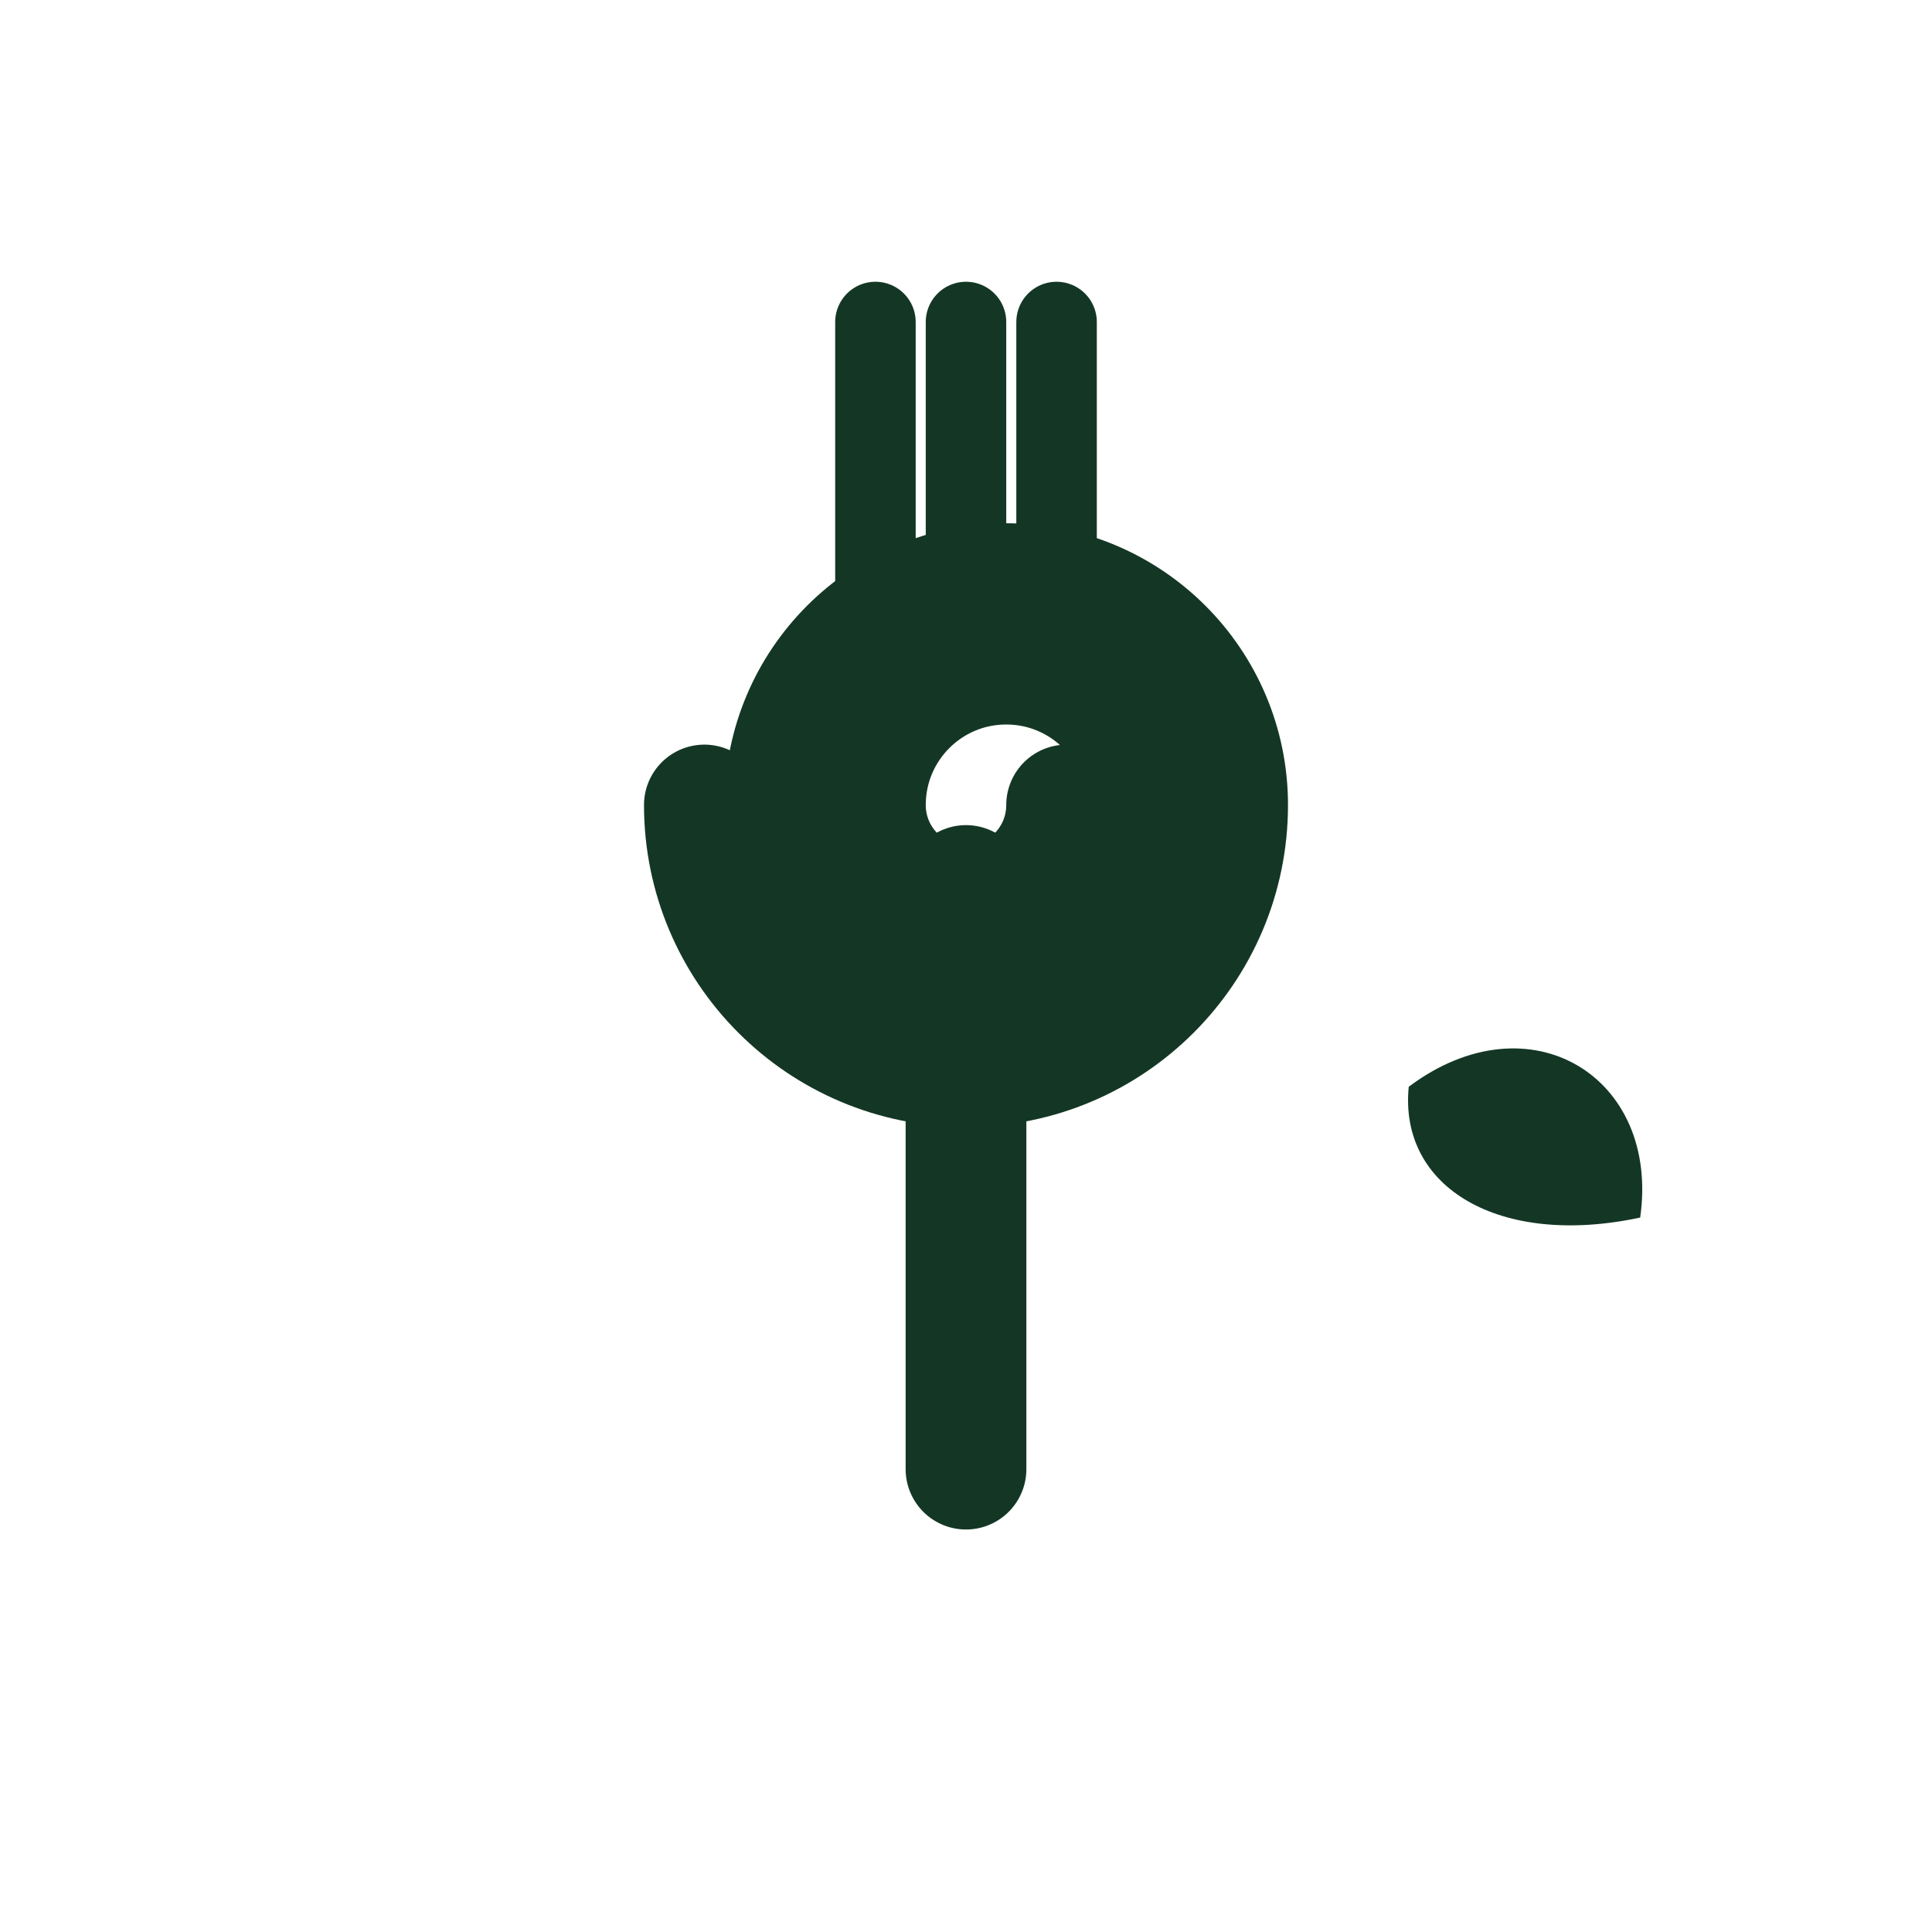
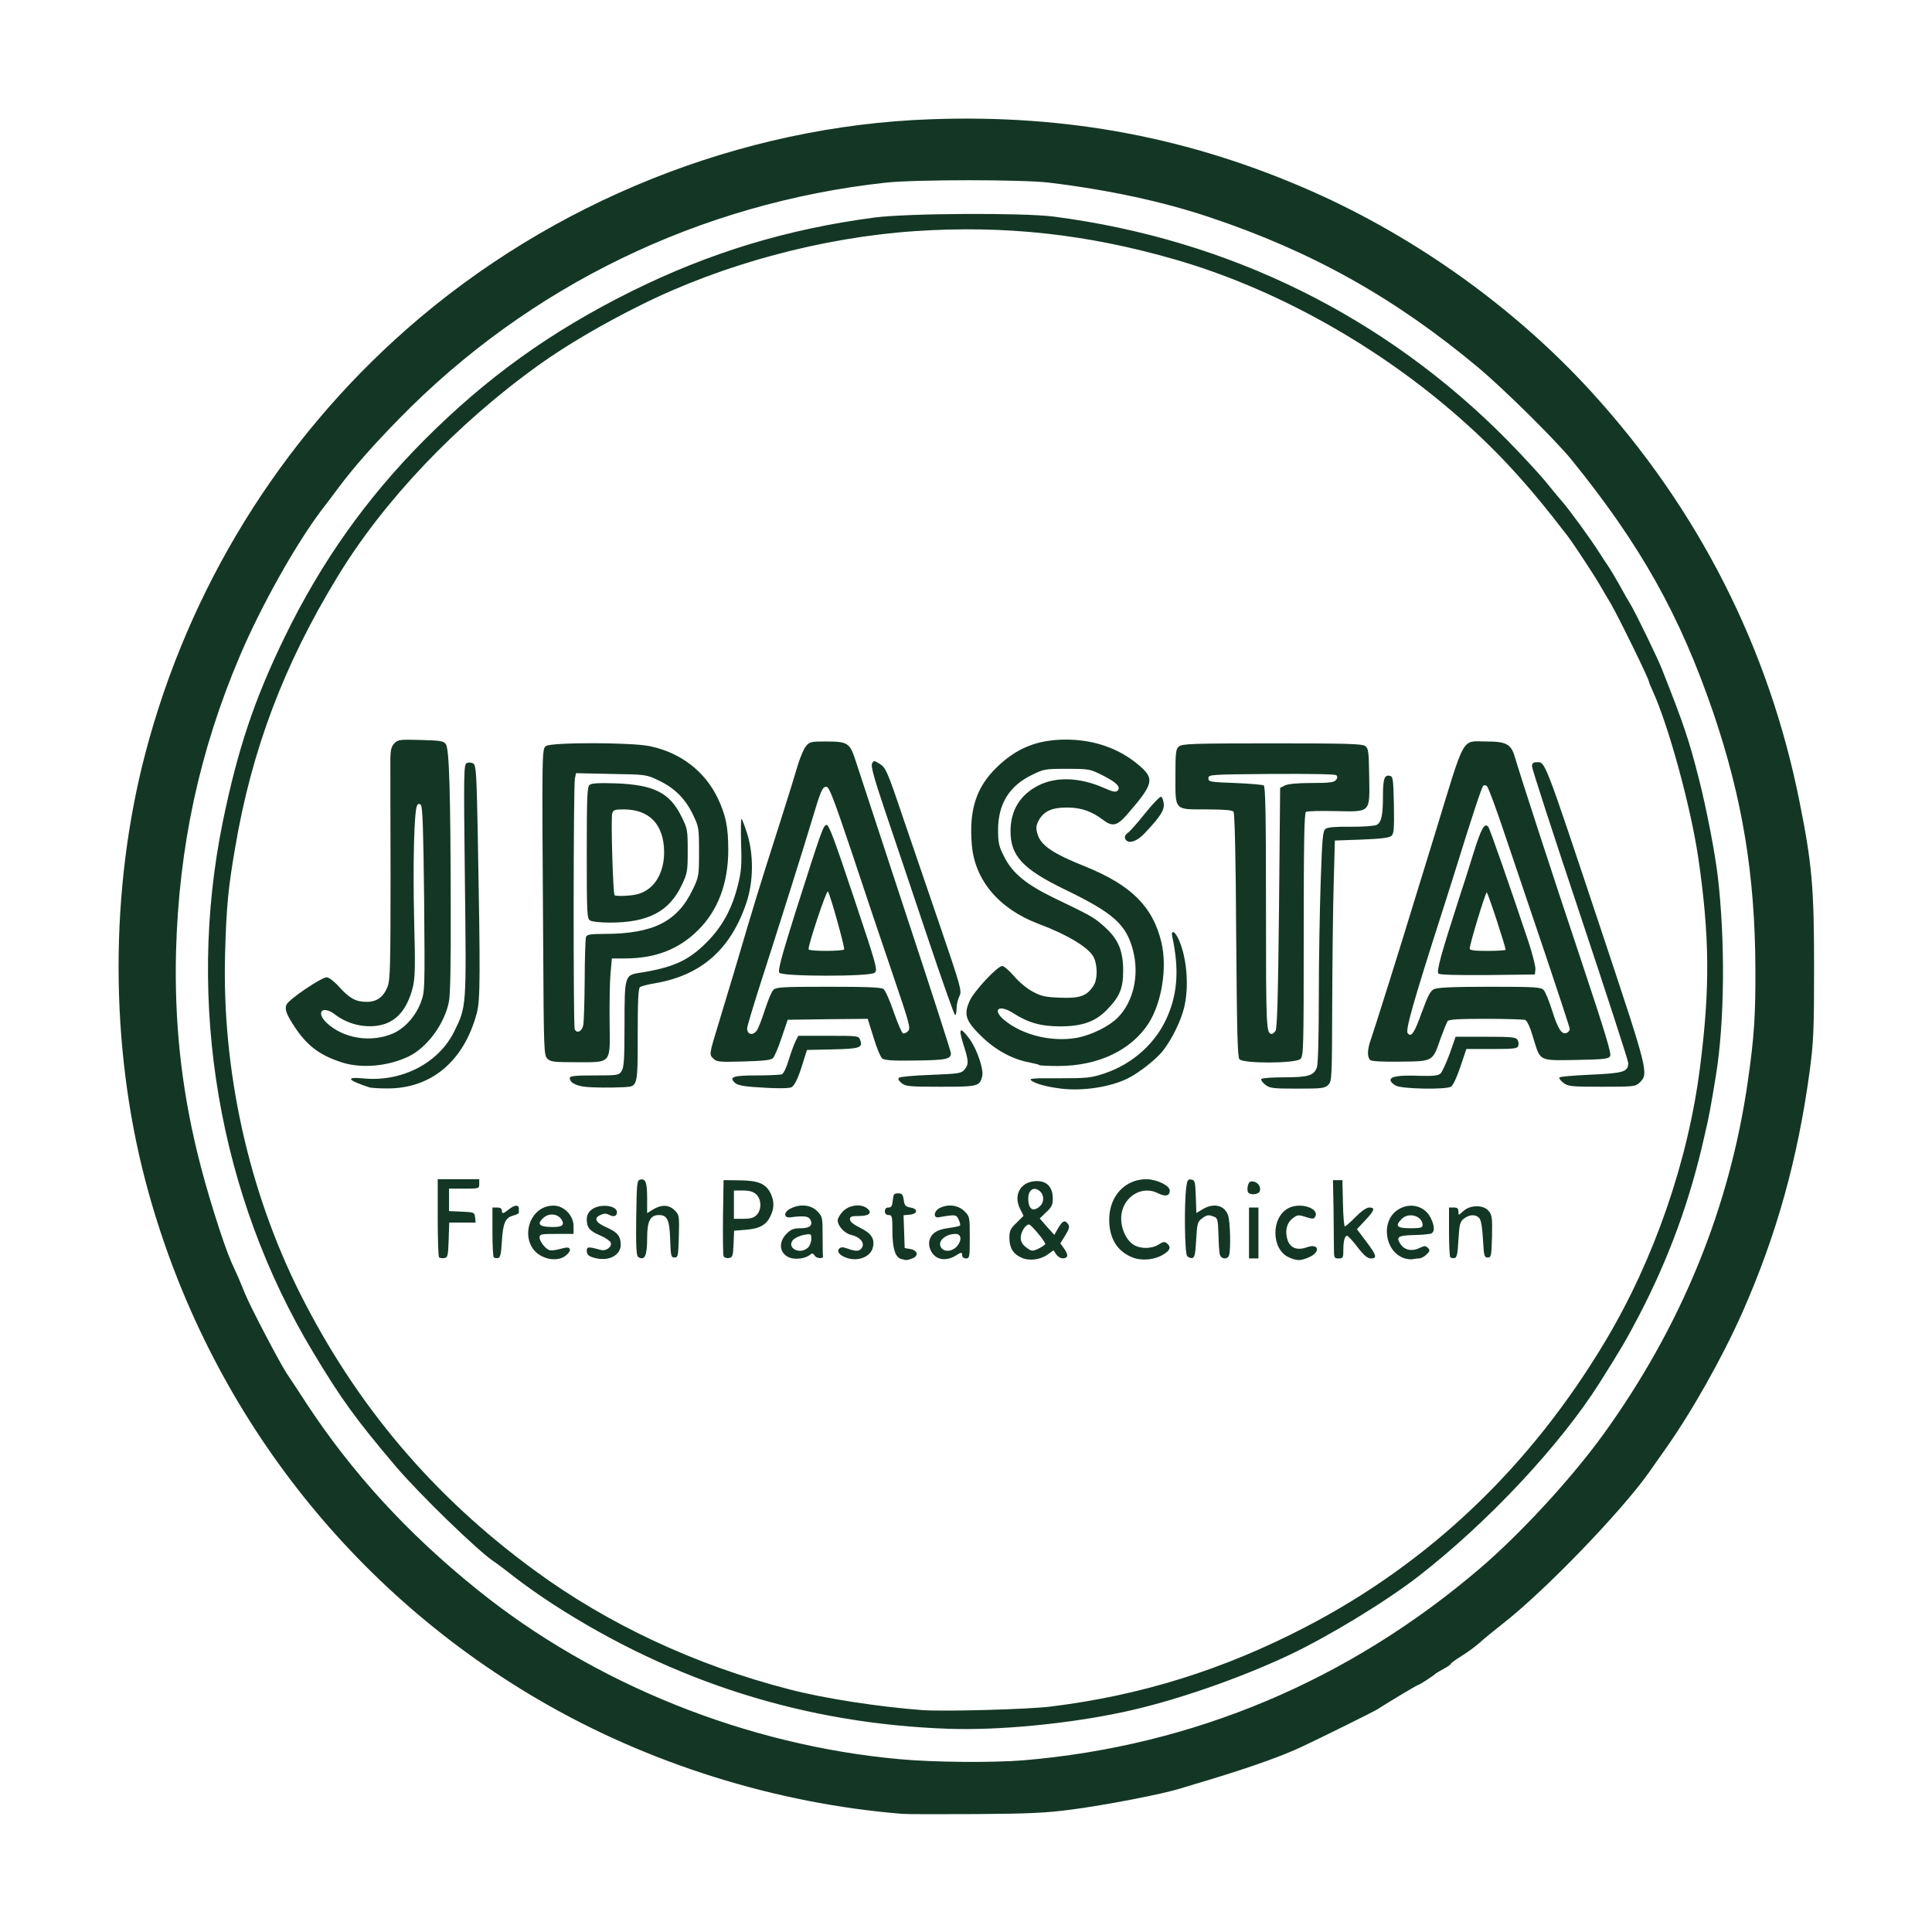
- <svg xmlns="http://www.w3.org/2000/svg" viewBox="0 0 96 96">
-   <g stroke="#143725" stroke-width="4" stroke-linecap="round" fill="none">
-     <path d="M 43.5 16 L 43.5 34" />
-     <path d="M 48 16 L 48 34" />
-     <path d="M 52.5 16 L 52.5 34" />
-   </g>
-   <path d="M 48 44 L 48 73" stroke="#143725" stroke-width="6" stroke-linecap="round" fill="none" />
-   <path d="M 53 40 A 5 5 0 0 1 43 40 A 7 7 0 0 1 57 40 A 9 9 0 0 1 39 40 A 11 11 0 0 1 61 40 A 13 13 0 0 1 35 40" fill="none" stroke="#143725" stroke-width="6" stroke-linecap="round" />
-   <path d="M 70 54 C 76 49.5, 82.5 53.5, 81.5 60.5 C 74.5 62, 69.5 59, 70 54 Z" fill="#143725" />
+ <svg xmlns="http://www.w3.org/2000/svg" viewBox="0 0 1024 1024" role="img" aria-label="JPasta">
+   <path fill="#143725" fill-rule="evenodd" d="M478.5 961.4C411.2 956.0 343.3 934.7 285.5 900.9C182.2 840.6 107.7 742.2 77.1 626.0C58.1 553.7 58.1 471.3 77.1 399.0C100.1 311.6 148.2 233.7 215.6 174.4C292.5 106.8 392.7 66.7 493.5 63.2C566.1 60.6 631.1 73.0 695.6 101.5C751.0 126.1 803.0 163.4 843.3 207.5C900.2 269.8 937.7 343.6 953.9 425.5C960.4 457.9 961.5 470.7 961.5 512.5C961.5 546.4 961.2 552.3 959.2 567.5C952.9 614.1 941.7 654.4 923.5 695.6C912.7 719.9 896.5 748.6 882.3 768.6C878.6 773.9 874.8 779.2 874.0 780.4C859.4 801.1 818.5 843.5 796.6 860.5C791.7 864.4 786.0 869.0 784.1 870.8C782.1 872.6 777.9 875.7 774.8 877.6C771.6 879.6 769.0 881.5 769.0 881.8C769.0 882.2 767.3 883.4 765.2 884.5C763.2 885.6 761.3 886.7 761.0 887.0C759.9 888.1 752.4 893.0 751.8 893.0C751.2 893.0 737.2 901.4 730.0 906.0C728.3 907.1 700.1 921.1 689.8 925.9C679.6 930.7 663.6 936.4 642.0 943.0C636.2 944.7 628.8 947.0 625.4 948.0C615.8 951.0 586.1 956.7 568.0 959.1C554.3 960.9 545.7 961.3 517.5 961.5C498.8 961.6 481.2 961.6 478.5 961.4ZM542.5 933.0C632.5 925.4 714.8 890.8 784.5 831.2C806.1 812.7 832.8 783.7 849.7 760.4C891.1 703.1 916.8 640.2 926.4 573.0C929.7 550.0 930.5 538.7 930.4 513.5C930.2 463.6 923.5 423.1 908.0 377.5C890.3 325.9 869.6 288.9 832.8 243.5C824.2 233.0 797.1 206.2 783.5 194.8C739.2 157.8 695.2 133.2 641.0 115.1C616.1 106.8 588.0 100.7 556.0 96.8C541.9 95.1 485.4 95.1 469.5 96.8C370.9 107.6 280.3 151.5 211.4 222.1C197.8 236.0 187.3 247.9 179.4 258.5C176.1 262.9 172.1 268.3 170.4 270.4C156.6 288.7 138.4 321.2 127.2 347.5C105.7 398.0 94.8 448.8 93.3 504.5C92.4 541.2 96.0 575.7 104.6 611.0C109.1 629.9 118.2 658.8 122.6 668.9C124.0 672.0 125.8 675.9 126.5 677.5C127.2 679.1 128.7 682.8 129.8 685.5C132.4 692.1 148.4 722.6 152.0 728.0C153.0 729.4 157.6 736.4 162.2 743.5C186.4 780.4 215.9 812.7 252.8 842.4C314.9 892.6 395.8 925.1 476.8 932.4C494.8 934.1 526.4 934.3 542.5 933.0ZM503.0 916.3C427.0 913.7 357.0 891.6 293.0 850.2C286.7 846.1 277.7 839.8 273.0 836.1C268.3 832.4 263.4 828.7 262.0 827.8C253.9 822.6 222.0 791.7 209.5 776.9C188.9 752.6 180.8 741.5 166.0 716.8C115.9 633.7 98.5 531.3 118.1 435.5C126.0 397.0 134.8 370.7 151.0 337.4C170.3 297.8 194.1 264.2 224.7 233.4C257.8 200.2 291.7 175.8 334.5 154.5C376.0 133.9 417.2 121.4 463.5 115.3C481.1 113.0 542.3 112.7 558.5 114.8C651.6 126.9 734.2 167.7 799.2 233.6C806.7 241.3 815.6 250.9 819.0 255.0C822.3 259.1 826.3 263.9 827.7 265.5C831.7 270.0 843.1 285.7 847.4 292.5C849.5 295.8 852.0 299.6 853.0 301.0C853.9 302.4 856.4 306.6 858.6 310.5C860.7 314.4 863.3 318.9 864.3 320.5C867.2 325.4 878.7 349.0 881.0 355.0C892.6 384.4 895.2 392.1 900.5 413.0C904.5 428.7 908.9 451.6 910.4 464.0C914.5 498.4 914.1 542.1 909.4 570.5C906.5 588.1 906.0 590.9 903.4 602.1C895.7 636.5 884.5 667.0 868.6 697.5C861.4 711.2 859.4 714.5 847.9 732.8C827.0 765.9 788.7 806.8 751.9 835.4C734.5 848.9 704.4 867.2 683.3 877.2C656.3 889.9 621.9 901.8 595.0 907.5C565.9 913.7 529.3 917.2 503.0 916.3ZM557.0 904.5C604.8 898.6 648.4 885.0 691.9 862.4C757.8 828.2 811.2 777.3 851.0 710.6C876.6 667.7 894.7 615.6 901.0 566.0C906.4 524.1 906.2 496.3 900.1 454.5C896.1 427.5 884.4 384.7 876.0 366.3C874.9 363.9 874.0 361.7 874.0 361.4C874.0 359.9 857.7 326.6 853.4 319.3C852.3 317.6 850.0 313.6 848.1 310.3C844.6 304.3 834.2 288.5 830.8 284.0C808.9 255.4 792.2 237.4 769.5 217.9C726.6 181.1 674.0 152.3 623.0 137.6C576.4 124.1 532.6 119.3 485.0 122.5C436.0 125.8 383.1 140.0 340.0 161.5C319.0 171.9 300.2 183.0 285.5 193.5C242.0 224.7 203.2 265.5 178.7 306.0C150.4 352.4 133.3 397.8 124.6 449.5C120.9 471.0 120.0 480.7 119.3 505.5C117.6 567.3 131.7 631.0 159.0 685.5C188.8 744.8 229.4 792.8 283.0 832.1C322.0 860.8 368.6 882.6 418.4 895.4C436.7 900.2 466.0 904.7 489.0 906.4C500.8 907.2 545.0 906.0 557.0 904.5ZM287.3 665.9C274.7 659.7 279.3 639.0 293.4 639.0C298.9 639.0 304.0 644.2 304.0 649.9L304.0 654.0L295.0 654.0C286.6 654.0 286.0 654.1 286.0 656.0C286.0 657.2 287.2 659.2 288.6 660.7C291.2 663.3 291.7 663.3 299.2 661.4C302.5 660.6 303.1 662.8 300.2 665.2C297.2 667.9 291.9 668.2 287.3 665.9ZM316.4 667.0C312.1 666.1 311.0 665.2 311.0 662.8C311.0 660.7 312.0 660.7 318.5 662.5C321.2 663.3 324.5 660.8 323.7 658.6C323.3 657.7 320.9 656.0 318.3 654.9C312.6 652.5 311.0 650.7 311.0 646.4C311.0 644.1 311.8 642.5 313.6 641.1C317.8 637.8 327.0 638.8 327.0 642.5C327.0 644.6 325.3 645.2 322.9 643.9C321.3 643.1 320.1 643.1 318.4 643.9C314.5 645.6 315.5 647.9 321.4 650.5C327.3 653.1 329.0 655.2 329.0 659.8C329.0 665.0 323.2 668.4 316.4 667.0ZM418.3 666.5C413.1 664.3 412.4 658.4 416.9 653.9C419.3 651.5 420.7 651.0 424.5 651.0C429.4 651.0 431.2 649.2 429.3 646.1C428.3 644.6 425.7 644.3 419.0 645.2C415.3 645.7 415.2 642.5 418.9 640.6C423.9 638.0 429.7 638.5 433.1 641.9C435.9 644.8 436.0 645.1 436.0 654.9C436.0 660.5 436.1 665.3 436.2 665.8C436.6 667.3 432.7 667.1 431.8 665.5C431.0 664.3 430.5 664.1 429.4 665.0C427.0 667.1 421.5 667.8 418.3 666.5ZM449.4 666.9C445.3 665.7 443.2 663.4 444.8 661.8C445.7 660.9 446.8 660.9 449.3 661.8C454.0 663.5 455.8 663.3 457.0 661.0C458.3 658.5 455.6 655.5 451.1 654.5C447.7 653.8 444.0 649.8 444.0 646.8C444.0 645.7 445.3 643.5 446.9 641.9C450.2 638.7 456.1 637.9 459.4 640.3C462.6 642.7 460.8 644.5 455.4 644.5C451.3 644.5 450.5 644.8 450.5 646.3C450.5 647.5 452.3 649.0 456.0 650.8C461.9 653.7 463.8 656.7 462.6 661.3C461.5 666.0 455.1 668.6 449.4 666.9ZM477.7 667.3C474.5 666.5 473.0 661.7 473.0 652.5C473.0 644.7 472.8 644.0 471.0 644.0C469.7 644.0 469.0 643.3 469.0 642.0C469.0 640.7 469.7 640.0 470.9 640.0C472.5 640.0 472.9 639.2 473.2 636.2C473.5 633.0 473.8 632.5 476.0 632.5C478.1 632.5 478.6 633.1 479.0 636.0C479.4 638.9 480.0 639.6 482.5 640.0C486.7 640.7 486.5 643.4 482.2 643.8L478.9 644.1L479.2 652.8L479.5 661.5L482.5 662.0C486.4 662.7 487.1 665.7 483.5 667.0C480.8 668.0 480.6 668.1 477.7 667.3ZM496.9 666.6C493.8 665.1 491.8 660.8 492.6 657.6C493.5 653.7 496.6 651.7 502.6 650.9C505.7 650.5 508.4 649.9 508.8 649.6C509.1 649.3 508.8 647.8 508.1 646.4C506.9 643.7 506.4 643.6 497.5 645.2C494.5 645.7 494.9 641.9 498.0 640.3C502.5 638.0 507.8 638.7 511.1 641.9C514.0 644.8 514.0 645.0 514.0 655.9C514.0 666.3 513.9 667.0 512.0 667.0C510.9 667.0 510.0 666.3 510.0 665.5C510.0 663.6 509.5 663.6 506.7 665.4C503.5 667.5 499.6 668.0 496.9 666.6ZM541.4 666.6C537.0 664.7 535.0 661.3 535.0 656.2C535.0 652.4 535.5 651.2 538.8 648.1L542.5 644.4L540.6 640.6C536.9 633.0 541.2 626.0 549.6 626.0C555.0 626.0 558.0 629.3 558.0 635.3C558.0 638.5 557.4 639.9 554.5 642.5L551.1 645.8L554.9 650.2L558.8 654.5L561.0 650.7C563.3 646.8 564.6 646.4 566.3 649.1C567.0 650.2 566.5 651.8 564.6 654.8L562.0 659.0L564.1 661.9C565.3 663.5 565.9 665.3 565.6 665.9C564.4 667.7 561.3 667.1 559.8 664.8L558.4 662.7L555.3 664.9C551.5 667.7 545.5 668.5 541.4 666.6ZM600.6 666.6C592.3 663.5 587.9 656.5 587.9 646.5C587.9 634.0 596.2 625.0 607.7 625.0C613.2 625.1 620.0 628.4 620.0 631.0C620.0 633.9 617.7 634.4 613.9 632.5C605.7 628.2 595.9 633.7 594.4 643.5C593.6 649.4 596.1 656.3 600.3 659.4C603.8 662.0 610.4 662.1 614.3 659.5C616.5 658.1 617.3 658.0 618.5 659.0C620.8 660.9 620.3 662.7 616.6 664.9C612.2 667.7 605.5 668.4 600.6 666.6ZM683.3 666.5C673.7 662.4 673.5 645.1 683.0 640.3C689.4 637.0 699.7 640.6 697.0 645.0C696.3 646.2 695.5 646.1 692.0 645.0C688.3 643.8 687.7 643.8 685.2 645.7C682.0 648.1 680.9 652.5 682.4 657.1C683.8 661.5 687.6 662.9 692.6 661.1C699.2 658.7 700.1 663.8 693.5 666.5C689.3 668.3 687.4 668.3 683.3 666.5ZM744.6 667.0C733.8 663.7 731.5 646.9 741.2 641.0C747.6 637.1 755.3 639.2 758.4 645.7C760.3 649.7 760.5 652.6 758.8 653.7C758.1 654.1 753.9 654.5 749.5 654.6C740.9 654.8 739.8 655.6 742.3 659.4C744.4 662.6 748.4 663.4 752.3 661.5C755.0 660.2 755.6 660.2 756.8 661.4C758.0 662.6 757.9 663.1 756.1 664.9C754.9 666.1 753.1 667.0 752.1 667.0C751.0 667.0 749.6 667.2 748.8 667.4C748.1 667.6 746.2 667.4 744.6 667.0ZM232.7 666.4C232.3 666.0 232.0 656.5 232.0 645.3L232.0 625.0L243.0 625.0L254.0 625.0L254.0 627.5C254.0 630.0 253.9 630.0 246.0 630.0L238.0 630.0L238.0 636.0L238.0 641.9L244.8 642.2C251.3 642.5 251.5 642.6 251.8 645.2L252.1 648.0L245.1 648.0L238.1 648.0L237.8 657.2C237.5 665.7 237.3 666.5 235.5 666.8C234.3 667.0 233.1 666.8 232.7 666.4ZM261.7 666.4C261.3 666.0 261.0 659.9 261.0 652.8L261.0 640.0L263.5 640.0C265.1 640.0 266.0 640.6 266.0 641.5C266.0 643.5 266.7 643.4 269.7 641.0C272.7 638.6 275.0 638.4 275.0 640.5C275.0 641.3 275.0 642.3 275.0 642.8C275.0 643.2 273.7 643.8 272.0 644.3C267.8 645.4 266.6 648.2 266.0 658.0C265.6 664.6 265.2 666.5 264.0 666.8C263.1 666.9 262.1 666.8 261.7 666.4ZM338.2 666.2C337.3 665.5 337.0 660.7 337.2 645.4C337.5 626.9 337.6 625.5 339.4 625.2C342.2 624.6 343.0 626.7 343.0 635.2L343.0 643.0L346.2 641.0C350.7 638.3 354.6 638.5 357.6 641.5C360.0 643.9 360.1 644.4 359.8 655.2C359.5 665.7 359.4 666.5 357.5 666.5C355.7 666.5 355.5 665.7 355.2 657.0C354.9 646.7 353.7 644.0 349.3 644.0C344.6 644.0 343.0 647.2 343.0 656.3C343.0 665.7 341.7 668.4 338.2 666.2ZM383.5 665.8C383.2 665.0 383.1 655.7 383.2 645.0L383.5 625.5L392.1 625.6C401.9 625.7 406.0 627.4 408.5 632.6C410.4 636.7 410.4 640.3 408.4 644.5C406.2 649.2 402.7 651.2 395.4 651.8L389.1 652.3L388.8 659.4C388.5 665.9 388.3 666.5 386.2 666.8C385.0 667.0 383.8 666.5 383.5 665.8ZM629.2 665.7C627.9 664.2 627.6 638.2 628.7 629.7C629.2 625.5 629.6 624.9 631.4 625.2C633.3 625.5 633.5 626.2 633.8 634.2L634.1 642.9L637.3 641.0C643.2 637.4 649.0 638.7 650.9 644.1C652.1 647.5 652.4 662.7 651.4 665.4C650.5 667.8 647.1 667.4 646.5 664.8C646.2 663.5 645.9 658.7 645.8 654.0C645.5 645.8 645.4 645.5 642.7 644.6C640.5 643.8 639.5 644.0 637.2 645.7C634.7 647.6 634.5 648.3 634.0 657.1C633.6 664.6 633.2 666.5 631.9 666.8C631.0 666.9 629.8 666.5 629.2 665.7ZM662.0 653.5L662.0 640.0L664.5 640.0L667.0 640.0L667.0 653.5L667.0 667.0L664.5 667.0L662.0 667.0L662.0 653.5ZM707.0 661.2C707.0 658.1 706.9 648.8 706.8 640.5L706.5 625.5L709.0 625.5L711.5 625.5L711.8 637.8C711.9 644.5 712.4 650.0 712.8 650.0C713.2 650.0 715.8 647.8 718.5 645.0C721.6 641.9 724.3 640.0 725.7 640.0C729.0 640.0 728.6 641.5 723.6 646.8L719.2 651.5L724.1 658.0C729.6 665.3 730.1 667.0 726.6 667.0C724.8 667.0 722.9 665.4 719.5 661.0C717.0 657.7 714.5 655.0 714.0 655.0C712.7 655.0 712.0 657.8 712.0 662.6C712.0 666.6 711.8 667.0 709.5 667.0C707.1 667.0 707.0 666.7 707.0 661.2ZM768.7 666.4C768.3 666.0 768.0 659.9 768.0 652.8L768.0 640.0L770.5 640.0C772.4 640.0 773.0 640.5 773.0 642.2C773.0 644.3 773.0 644.3 775.6 641.9C779.2 638.5 786.4 638.5 789.1 641.9C790.8 644.0 791.0 645.6 790.8 655.4C790.5 665.7 790.4 666.5 788.5 666.5C786.7 666.5 786.5 665.7 786.0 656.9C785.7 650.9 785.0 646.7 784.1 645.7C782.3 643.5 778.8 643.6 775.9 645.9C773.8 647.6 773.5 648.9 773.0 657.1C772.6 664.5 772.2 666.5 771.0 666.8C770.1 666.9 769.1 666.8 768.7 666.4ZM428.2 661.3C429.2 660.4 430.0 658.4 430.0 656.7C430.0 653.9 429.9 653.8 426.2 654.5C424.2 654.8 421.7 656.0 420.6 656.9C416.4 661.1 423.7 665.4 428.2 661.3ZM507.0 660.8C509.9 657.6 509.7 654.0 506.5 654.0C500.7 654.0 496.4 658.4 499.0 661.5C500.8 663.7 504.6 663.3 507.0 660.8ZM551.0 661.5C552.7 660.6 554.0 659.7 554.0 659.3C554.0 658.0 546.5 649.0 545.4 649.0C543.5 649.0 541.0 653.1 541.0 656.1C541.0 657.9 541.9 659.6 543.6 660.9C546.8 663.4 547.2 663.4 551.0 661.5ZM298.3 647.9C297.1 643.6 291.5 642.3 288.0 645.5C284.9 648.3 285.5 649.8 289.8 650.2C296.2 650.7 298.8 650.0 298.3 647.9ZM754.0 649.3C754.0 644.5 746.7 642.3 743.0 646.0C739.2 649.8 740.3 651.0 747.5 651.0C752.9 651.0 754.0 650.7 754.0 649.3ZM401.0 644.0C403.7 641.3 403.7 635.7 400.8 633.0C399.2 631.6 397.3 631.0 393.8 631.0L389.0 631.0L389.0 638.5L389.0 646.0L394.0 646.0C397.7 646.0 399.5 645.5 401.0 644.0ZM551.2 639.3C553.4 637.3 553.5 633.7 551.4 631.6C548.4 628.6 545.0 630.4 545.0 635.1C545.0 640.9 547.5 642.7 551.2 639.3ZM661.5 631.9C661.1 631.4 661.1 629.8 661.4 628.4C661.9 626.5 662.6 626.0 664.2 626.2C666.8 626.6 668.5 629.2 667.7 631.4C667.0 633.2 662.5 633.6 661.5 631.9ZM562.5 577.0C555.1 576.1 549.0 574.5 546.6 572.7C545.1 571.6 547.5 571.4 561.2 571.5C575.8 571.5 578.3 571.3 584.9 569.1C600.5 564.0 613.0 552.6 619.0 538.2C624.2 525.9 624.9 513.2 621.4 496.8C620.4 492.4 622.8 493.4 624.9 498.3C629.2 508.2 630.3 523.6 627.5 534.5C625.7 541.4 621.4 550.3 616.7 556.5C613.2 561.2 603.7 568.7 597.5 571.7C588.3 576.2 573.7 578.4 562.5 577.0ZM196.0 576.4C184.0 572.5 182.7 570.6 192.9 571.6C213.1 573.5 232.6 563.4 240.8 546.6C247.3 533.3 247.2 534.3 246.4 466.4C245.7 408.0 245.8 405.0 247.5 404.4C248.5 404.0 250.0 404.1 250.9 404.7C252.3 405.6 252.6 410.0 253.2 440.6C254.6 517.2 254.6 530.0 252.7 537.0C245.9 562.5 228.5 577.1 205.0 576.9C200.9 576.9 196.8 576.6 196.0 576.4ZM309.9 576.0C305.0 575.4 302.0 573.7 302.0 571.4C302.0 570.3 304.6 570.0 314.9 570.0C327.2 570.0 328.0 569.9 329.4 567.8C330.7 565.9 331.0 561.8 331.0 543.5C331.0 517.5 331.2 516.9 338.5 515.7C356.6 512.9 364.9 509.2 374.5 499.5C382.8 491.2 388.0 481.7 391.1 469.1C392.9 462.1 393.2 458.5 392.8 447.3C392.6 440.0 392.7 434.0 393.0 434.0C393.3 434.0 394.6 437.5 396.0 441.8C399.5 452.9 399.4 467.3 395.6 478.5C387.3 503.2 371.7 516.9 347.4 521.1C343.6 521.7 339.9 522.7 339.2 523.2C338.3 524.0 338.0 530.3 338.0 548.6C338.0 575.7 338.0 575.8 331.2 576.2C323.4 576.6 314.3 576.5 309.9 576.0ZM398.8 576.1C393.6 575.7 390.5 575.0 389.4 573.8C386.3 570.8 388.6 570.0 401.0 570.0C407.5 570.0 413.6 569.7 414.4 569.4C415.3 569.0 416.9 565.7 418.1 561.6C419.3 557.7 420.9 553.3 421.7 551.8L423.1 549.0L439.1 549.0C454.7 549.0 455.1 549.0 455.9 551.2C457.5 555.3 455.7 555.9 441.2 556.2L427.7 556.5L425.5 563.5C423.2 571.1 421.3 575.1 419.6 576.2C418.4 577.0 410.7 577.0 398.8 576.1ZM670.6 574.9C669.2 573.8 668.2 572.4 668.5 571.9C668.9 571.4 674.2 571.0 680.5 571.0C693.4 571.0 696.4 570.1 698.0 565.7C698.6 563.8 699.0 549.6 699.0 528.1C699.0 509.1 699.5 481.6 700.0 467.0C700.8 443.8 701.1 440.4 702.6 439.3C703.8 438.4 708.0 438.1 716.0 438.2C722.8 438.2 728.4 437.8 729.7 437.2C732.2 435.8 733.0 432.2 733.0 421.6C733.0 412.7 733.8 410.6 736.6 411.2C738.3 411.5 738.5 412.8 738.8 426.6C739.0 439.7 738.8 441.9 737.4 443.1C736.2 444.1 731.6 444.6 721.6 445.0L707.5 445.5L706.9 468.0C706.5 480.4 706.2 509.1 706.1 531.8C706.0 571.6 705.9 573.1 704.0 575.0C702.2 576.8 700.7 577.0 687.6 577.0C674.6 577.0 673.0 576.8 670.6 574.9ZM739.8 575.4C738.2 574.6 737.0 573.3 737.0 572.5C737.0 570.5 741.5 569.8 752.4 570.2C760.1 570.4 762.3 570.1 763.6 568.9C764.4 568.0 766.6 563.3 768.4 558.4L771.5 549.5L787.4 549.5C800.9 549.5 803.4 549.7 804.3 551.1C804.9 552.0 805.0 553.5 804.7 554.4C804.2 555.8 802.1 556.0 790.6 556.0L777.2 556.0L774.0 565.5C772.0 571.4 770.1 575.4 769.0 576.0C765.9 577.6 743.0 577.2 739.8 575.4ZM477.9 574.1C476.3 572.8 475.8 571.8 476.5 571.2C477.1 570.7 484.7 570.0 493.5 569.7C508.3 569.1 509.6 568.9 511.2 566.9C513.5 564.1 513.5 562.5 510.6 553.5C507.8 544.7 508.8 543.8 513.9 550.7C517.8 556.0 521.5 566.9 520.6 570.4C519.3 575.8 518.3 576.0 498.5 576.0C481.9 576.0 480.0 575.8 477.9 574.1ZM828.6 573.9C827.2 572.8 826.2 571.5 826.5 571.1C826.7 570.6 834.3 570.0 843.2 569.6C860.6 568.8 863.0 568.1 863.0 563.4C863.0 562.2 851.5 526.8 837.5 484.8C823.5 442.9 812.0 407.5 812.0 406.2C812.0 404.6 812.6 404.0 814.3 404.0C819.2 404.0 817.7 400.1 849.0 494.0C873.9 568.9 874.0 569.1 868.8 574.0C866.8 575.9 865.3 576.0 848.9 576.0C832.6 576.0 831.1 575.8 828.6 573.9ZM180.9 563.0C169.7 559.3 163.4 554.7 157.0 545.5C151.9 538.0 150.7 535.0 151.9 532.4C153.2 529.6 170.3 518.0 173.2 518.0C174.3 518.0 177.2 520.2 179.7 523.0C185.3 529.2 188.6 531.0 194.3 531.0C199.8 531.0 203.2 528.5 205.4 523.0C206.8 519.4 207.0 512.4 207.0 463.2C206.9 432.6 206.9 404.9 206.9 401.8C207.0 397.3 207.5 395.5 209.1 393.9C211.0 392.0 212.1 391.9 223.0 392.2C233.4 392.5 235.1 392.7 236.3 394.4C238.1 396.9 238.8 419.3 238.9 481.1C239.0 510.8 238.7 527.5 237.9 531.1C235.5 542.9 226.3 555.2 216.7 559.9C205.7 565.2 191.4 566.5 180.9 563.0ZM550.8 564.5C550.6 564.2 548.0 563.6 545.1 563.0C536.3 561.3 527.4 556.4 520.0 549.1C511.8 541.1 510.7 537.7 513.9 530.6C516.1 525.4 528.7 512.0 531.2 512.0C532.1 512.0 534.9 514.4 537.4 517.3C539.9 520.3 544.3 524.0 547.2 525.5C551.8 528.0 553.8 528.5 562.0 528.8C572.5 529.2 576.1 527.9 579.6 522.4C581.8 519.1 581.8 511.5 579.6 507.2C577.0 502.2 565.8 495.4 550.3 489.6C529.5 481.7 516.7 466.6 515.1 447.9C513.5 429.3 517.4 417.2 528.4 406.6C538.9 396.4 550.0 392.0 565.0 392.0C579.7 392.0 592.9 396.6 603.2 405.2C612.2 412.7 611.7 415.2 597.4 431.7C592.1 437.8 589.6 438.3 584.7 434.6C578.7 430.0 573.0 428.0 565.5 428.0C557.4 428.0 553.1 430.0 550.4 435.1C549.1 437.8 549.0 439.0 549.9 442.1C551.7 448.1 558.0 452.4 575.3 459.3C599.7 469.2 611.1 480.6 615.6 499.6C618.7 512.9 615.8 531.2 608.9 542.2C599.7 556.6 582.1 565.0 561.0 565.0C555.7 565.0 551.1 564.8 550.8 564.5ZM290.1 561.1C288.3 559.3 288.2 556.6 287.9 501.4C287.2 396.8 287.2 397.0 289.4 395.4C292.2 393.4 334.6 393.4 344.5 395.5C360.8 398.9 373.7 408.9 380.5 423.2C384.7 432.1 386.0 438.5 386.0 450.4C386.0 468.2 380.5 482.6 370.0 493.0C359.7 503.2 347.6 507.9 331.4 508.0L324.3 508.0L323.6 515.8C323.2 520.2 323.0 531.7 323.1 541.5C323.4 564.2 324.4 563.0 305.4 563.0C293.6 563.0 291.8 562.8 290.1 561.1ZM378.1 561.1C375.8 558.8 375.8 559.1 381.0 542.0C383.1 535.1 386.7 523.2 389.0 515.5C401.2 474.2 401.3 473.9 413.4 436.0C417.5 423.1 421.8 409.3 422.9 405.4C424.1 401.5 425.9 397.1 427.1 395.6C429.0 393.2 429.7 393.0 437.5 393.0C449.3 393.0 450.4 393.7 453.4 402.9C454.8 407.1 466.7 443.4 479.9 483.6C493.2 523.8 504.0 557.3 504.0 558.2C504.0 561.4 501.4 561.9 485.3 562.1C473.3 562.3 468.7 562.0 467.6 561.0C466.7 560.3 464.6 555.3 463.0 549.9L459.9 540.0L438.7 540.2L417.5 540.5L414.3 549.9C412.6 555.1 410.5 560.0 409.7 560.8C408.6 561.9 404.7 562.3 394.1 562.6C381.2 563.0 379.8 562.8 378.1 561.1ZM656.9 561.4C655.9 560.2 655.6 546.4 655.2 495.7C655.0 453.9 654.4 431.1 653.8 430.2C653.1 429.4 648.9 429.0 639.5 429.0C622.2 429.0 623.0 429.8 623.0 411.3C623.0 399.0 623.2 397.1 624.8 395.7C626.5 394.2 631.4 394.0 674.1 394.0C713.5 394.0 721.9 394.2 723.6 395.4C725.3 396.7 725.5 398.3 725.7 411.4C726.0 431.0 726.8 430.3 707.7 429.9C699.9 429.7 692.9 429.9 692.2 430.3C691.3 430.9 691.0 445.1 691.0 495.4C691.0 556.4 690.9 559.8 689.2 561.3C686.5 563.7 658.9 563.8 656.9 561.4ZM726.2 561.8C724.6 560.2 724.7 556.4 726.4 551.5C728.2 546.4 742.3 501.6 749.0 479.5C751.9 470.1 757.1 453.1 760.7 441.5C776.9 388.5 774.4 393.0 787.8 393.0C798.4 393.0 800.9 394.4 802.9 401.2C805.9 411.5 823.4 465.2 838.3 509.8C850.9 547.7 854.2 558.5 853.4 559.8C852.4 561.3 850.0 561.5 835.3 561.8C815.3 562.1 816.5 562.7 812.6 549.9C811.1 544.7 809.4 541.0 808.4 540.6C807.5 540.3 798.2 540.0 787.5 540.0C773.3 540.0 768.0 540.3 767.3 541.2C766.8 541.9 765.1 546.1 763.5 550.5C759.3 562.7 759.7 562.5 742.1 562.7C732.0 562.8 726.9 562.5 726.2 561.8ZM208.2 547.8C214.4 545.1 220.2 538.8 223.0 531.4C225.2 525.5 225.2 525.4 224.8 476.7C224.4 440.8 224.0 427.6 223.1 426.7C222.2 425.8 221.7 425.8 221.1 426.9C219.5 429.4 218.8 457.3 219.5 487.4C220.2 513.4 220.0 518.4 218.7 523.7C216.0 533.9 211.3 540.0 204.3 542.6C195.9 545.5 185.3 543.6 177.7 537.8C171.0 532.6 167.1 536.4 173.2 542.2C182.0 550.4 196.5 552.8 208.2 547.8ZM571.1 550.0C578.7 548.5 587.8 544.0 592.4 539.4C600.7 531.0 603.9 517.1 600.6 504.0C597.0 490.0 590.3 484.0 564.7 471.6C541.9 460.6 535.4 453.5 535.6 440.0C535.8 429.2 540.8 421.2 550.4 416.3C559.9 411.5 572.5 412.0 585.3 417.7C589.8 419.7 591.4 420.0 592.3 419.1C594.2 417.2 592.0 414.8 584.5 411.0C577.7 407.6 577.3 407.5 565.5 407.5C553.9 407.5 553.2 407.6 546.8 410.8C534.9 416.6 529.1 426.1 529.0 439.6C529.0 446.6 529.4 448.5 532.1 453.8C536.5 462.8 543.9 468.8 559.0 476.1C578.8 485.6 579.8 486.2 585.4 491.2C592.7 497.7 595.3 503.9 595.3 514.5C595.3 523.9 593.5 528.2 586.7 535.2C580.6 541.5 573.6 544.0 561.9 544.0C551.8 544.0 544.9 542.1 536.9 536.9C529.5 532.2 525.7 535.0 532.1 540.5C541.9 548.7 557.7 552.5 571.1 550.0ZM753.8 536.0C756.7 528.0 758.1 525.2 760.0 524.3C761.8 523.4 769.9 523.0 789.6 523.0C814.2 523.0 816.8 523.2 818.2 524.8C819.1 525.7 821.0 530.5 822.6 535.4C825.7 545.4 827.7 548.4 830.3 547.5C831.2 547.1 832.0 546.2 832.0 545.4C832.0 544.7 826.3 527.3 819.4 506.8C812.5 486.3 802.9 457.9 798.1 443.8C793.4 429.6 788.9 417.5 788.2 416.8C787.5 416.1 786.7 416.0 786.1 416.5C785.3 417.4 780.4 432.1 771.3 461.5C769.9 465.9 766.7 476.2 764.0 484.5C749.2 530.7 744.8 546.1 746.1 547.6C748.0 550.0 749.6 547.7 753.8 536.0ZM401.4 545.8C402.1 544.5 404.0 539.7 405.5 535.0C407.0 530.3 408.9 525.7 409.8 524.8C411.2 523.2 413.9 523.0 439.0 523.0C459.5 523.0 467.0 523.3 468.3 524.2C469.2 524.9 471.7 530.4 473.7 536.4C475.8 542.4 478.0 547.5 478.6 547.7C479.3 547.9 480.5 547.4 481.3 546.5C482.8 545.1 482.0 542.3 473.1 516.2C467.7 500.4 458.0 471.6 451.6 452.2C441.9 423.4 439.5 417.0 438.0 417.0C435.9 417.0 435.1 418.7 430.1 435.5C426.0 449.2 413.2 489.9 402.4 523.4C398.9 534.4 396.0 544.1 396.0 545.0C396.0 548.6 399.3 549.1 401.4 545.8ZM676.0 546.5C676.9 545.4 677.4 529.7 677.9 481.3L678.5 417.6L681.0 416.3C682.6 415.5 687.8 415.0 695.1 415.0C704.4 415.0 707.0 414.7 708.0 413.5C708.9 412.5 709.0 411.6 708.3 410.9C707.7 410.3 694.6 410.1 673.9 410.2C641.3 410.5 640.5 410.5 640.5 412.5C640.5 414.4 641.3 414.5 654.5 415.0C662.2 415.3 669.1 415.9 669.8 416.3C670.7 416.9 671.0 431.1 671.0 481.4C671.0 544.9 671.1 548.0 674.1 548.0C674.5 548.0 675.3 547.3 676.0 546.5ZM309.1 543.5C309.5 541.8 309.8 531.0 309.9 519.3C309.9 507.7 310.3 497.5 310.6 496.6C311.1 495.3 313.0 495.0 320.4 495.0C346.4 494.9 359.1 488.5 367.3 471.2C370.4 464.7 370.5 464.0 370.5 451.5C370.5 439.0 370.4 438.2 367.3 431.8C363.3 423.4 357.6 417.7 349.2 413.7C342.5 410.5 342.4 410.5 323.9 410.2L305.3 409.8L304.7 412.7C303.9 416.6 303.8 543.4 304.6 545.4C305.6 548.0 308.4 546.8 309.1 543.5ZM491.1 495.2C483.2 471.7 473.3 442.1 469.0 429.5C463.3 412.6 461.5 406.0 462.2 404.7C463.1 403.0 463.2 403.0 466.0 404.7C469.4 406.7 470.2 408.3 478.5 433.0C482.0 443.2 490.5 468.1 497.4 488.3C509.5 523.7 509.9 525.3 508.5 528.0C507.7 529.6 507.0 532.5 507.0 534.5C507.0 536.4 506.7 538.0 506.2 538.0C505.8 538.0 499.0 518.8 491.1 495.2ZM413.1 515.6C412.2 514.5 414.0 507.7 421.5 483.8C435.6 439.6 436.3 437.5 438.1 437.2C439.3 437.0 442.4 445.3 452.5 475.6C464.9 512.6 465.3 514.3 463.5 515.6C460.7 517.7 414.8 517.6 413.1 515.6ZM762.4 516.0C761.3 514.9 763.7 506.0 772.9 477.5C775.1 470.9 778.7 459.6 780.9 452.4C785.1 439.0 786.8 435.9 788.8 438.2C789.7 439.4 799.8 468.3 810.2 499.4C812.3 505.9 814.0 512.4 813.8 513.9L813.5 516.5L788.5 516.8C771.8 516.9 763.1 516.7 762.4 516.0ZM447.4 503.2C447.9 502.3 439.9 473.6 438.8 472.5C438.0 471.7 427.9 502.1 428.6 503.2C429.3 504.3 446.7 504.2 447.4 503.2ZM798.0 503.4C798.0 501.7 788.6 473.0 788.0 473.0C787.3 473.0 778.9 500.6 779.0 502.8C779.0 503.7 781.6 504.0 788.5 504.0C793.7 504.0 798.0 503.7 798.0 503.4ZM312.8 487.9C311.1 487.0 311.0 484.2 311.0 452.1C311.0 422.4 311.2 417.1 312.5 416.0C313.6 415.1 317.5 414.9 326.7 415.2C346.7 416.0 355.0 420.2 361.2 432.8C364.4 439.2 364.5 440.0 364.5 451.0C364.5 461.8 364.3 462.9 361.4 469.0C354.7 483.2 343.5 489.0 323.2 489.0C318.4 489.0 313.7 488.5 312.8 487.9ZM342.9 471.7C348.7 467.9 352.0 460.5 352.0 451.6C351.9 437.1 344.3 429.0 330.6 429.0C325.9 429.0 325.0 429.3 324.5 431.1C323.7 433.5 324.9 473.0 325.7 474.4C326.0 474.9 329.2 475.0 332.7 474.7C337.2 474.4 340.2 473.5 342.9 471.7ZM596.3 444.4C596.0 443.5 596.5 442.3 597.8 441.4C598.9 440.7 603.1 435.9 607.0 431.0C611.0 426.0 614.8 422.1 615.4 422.3C616.0 422.5 616.6 424.1 616.8 425.9C617.2 429.4 615.1 432.7 607.1 441.2C602.5 446.3 597.6 447.7 596.3 444.4Z" />
</svg>
